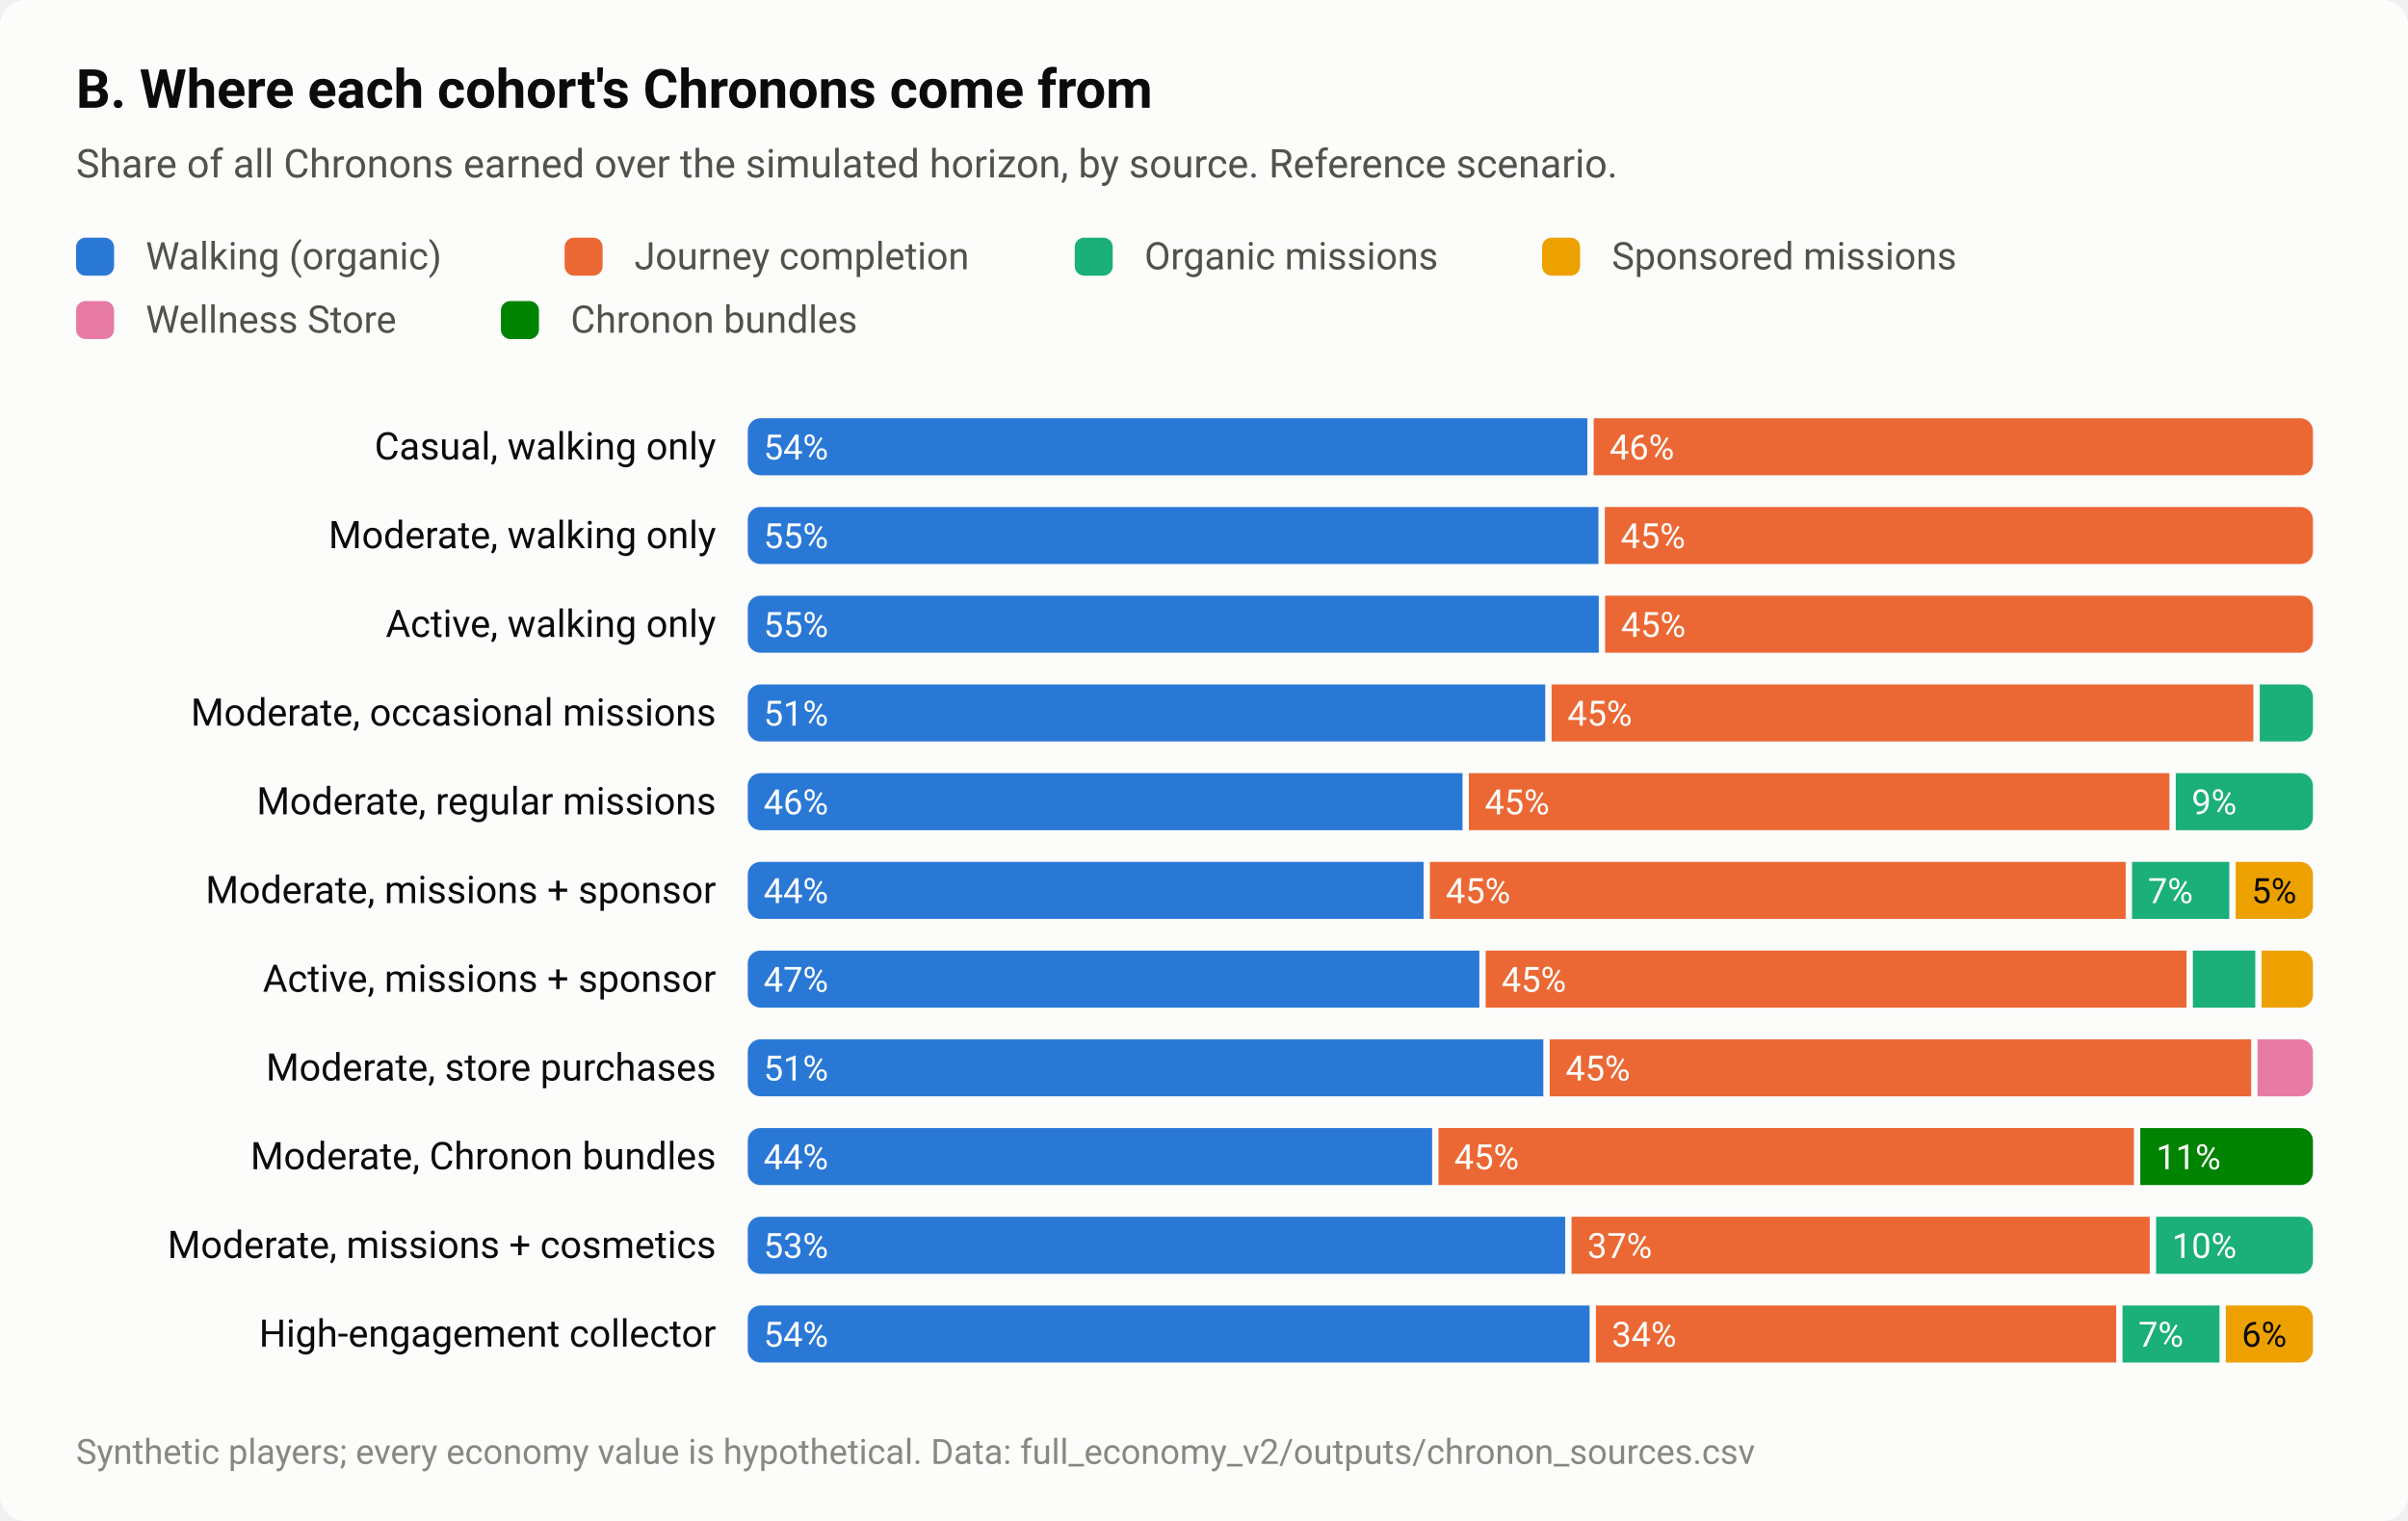
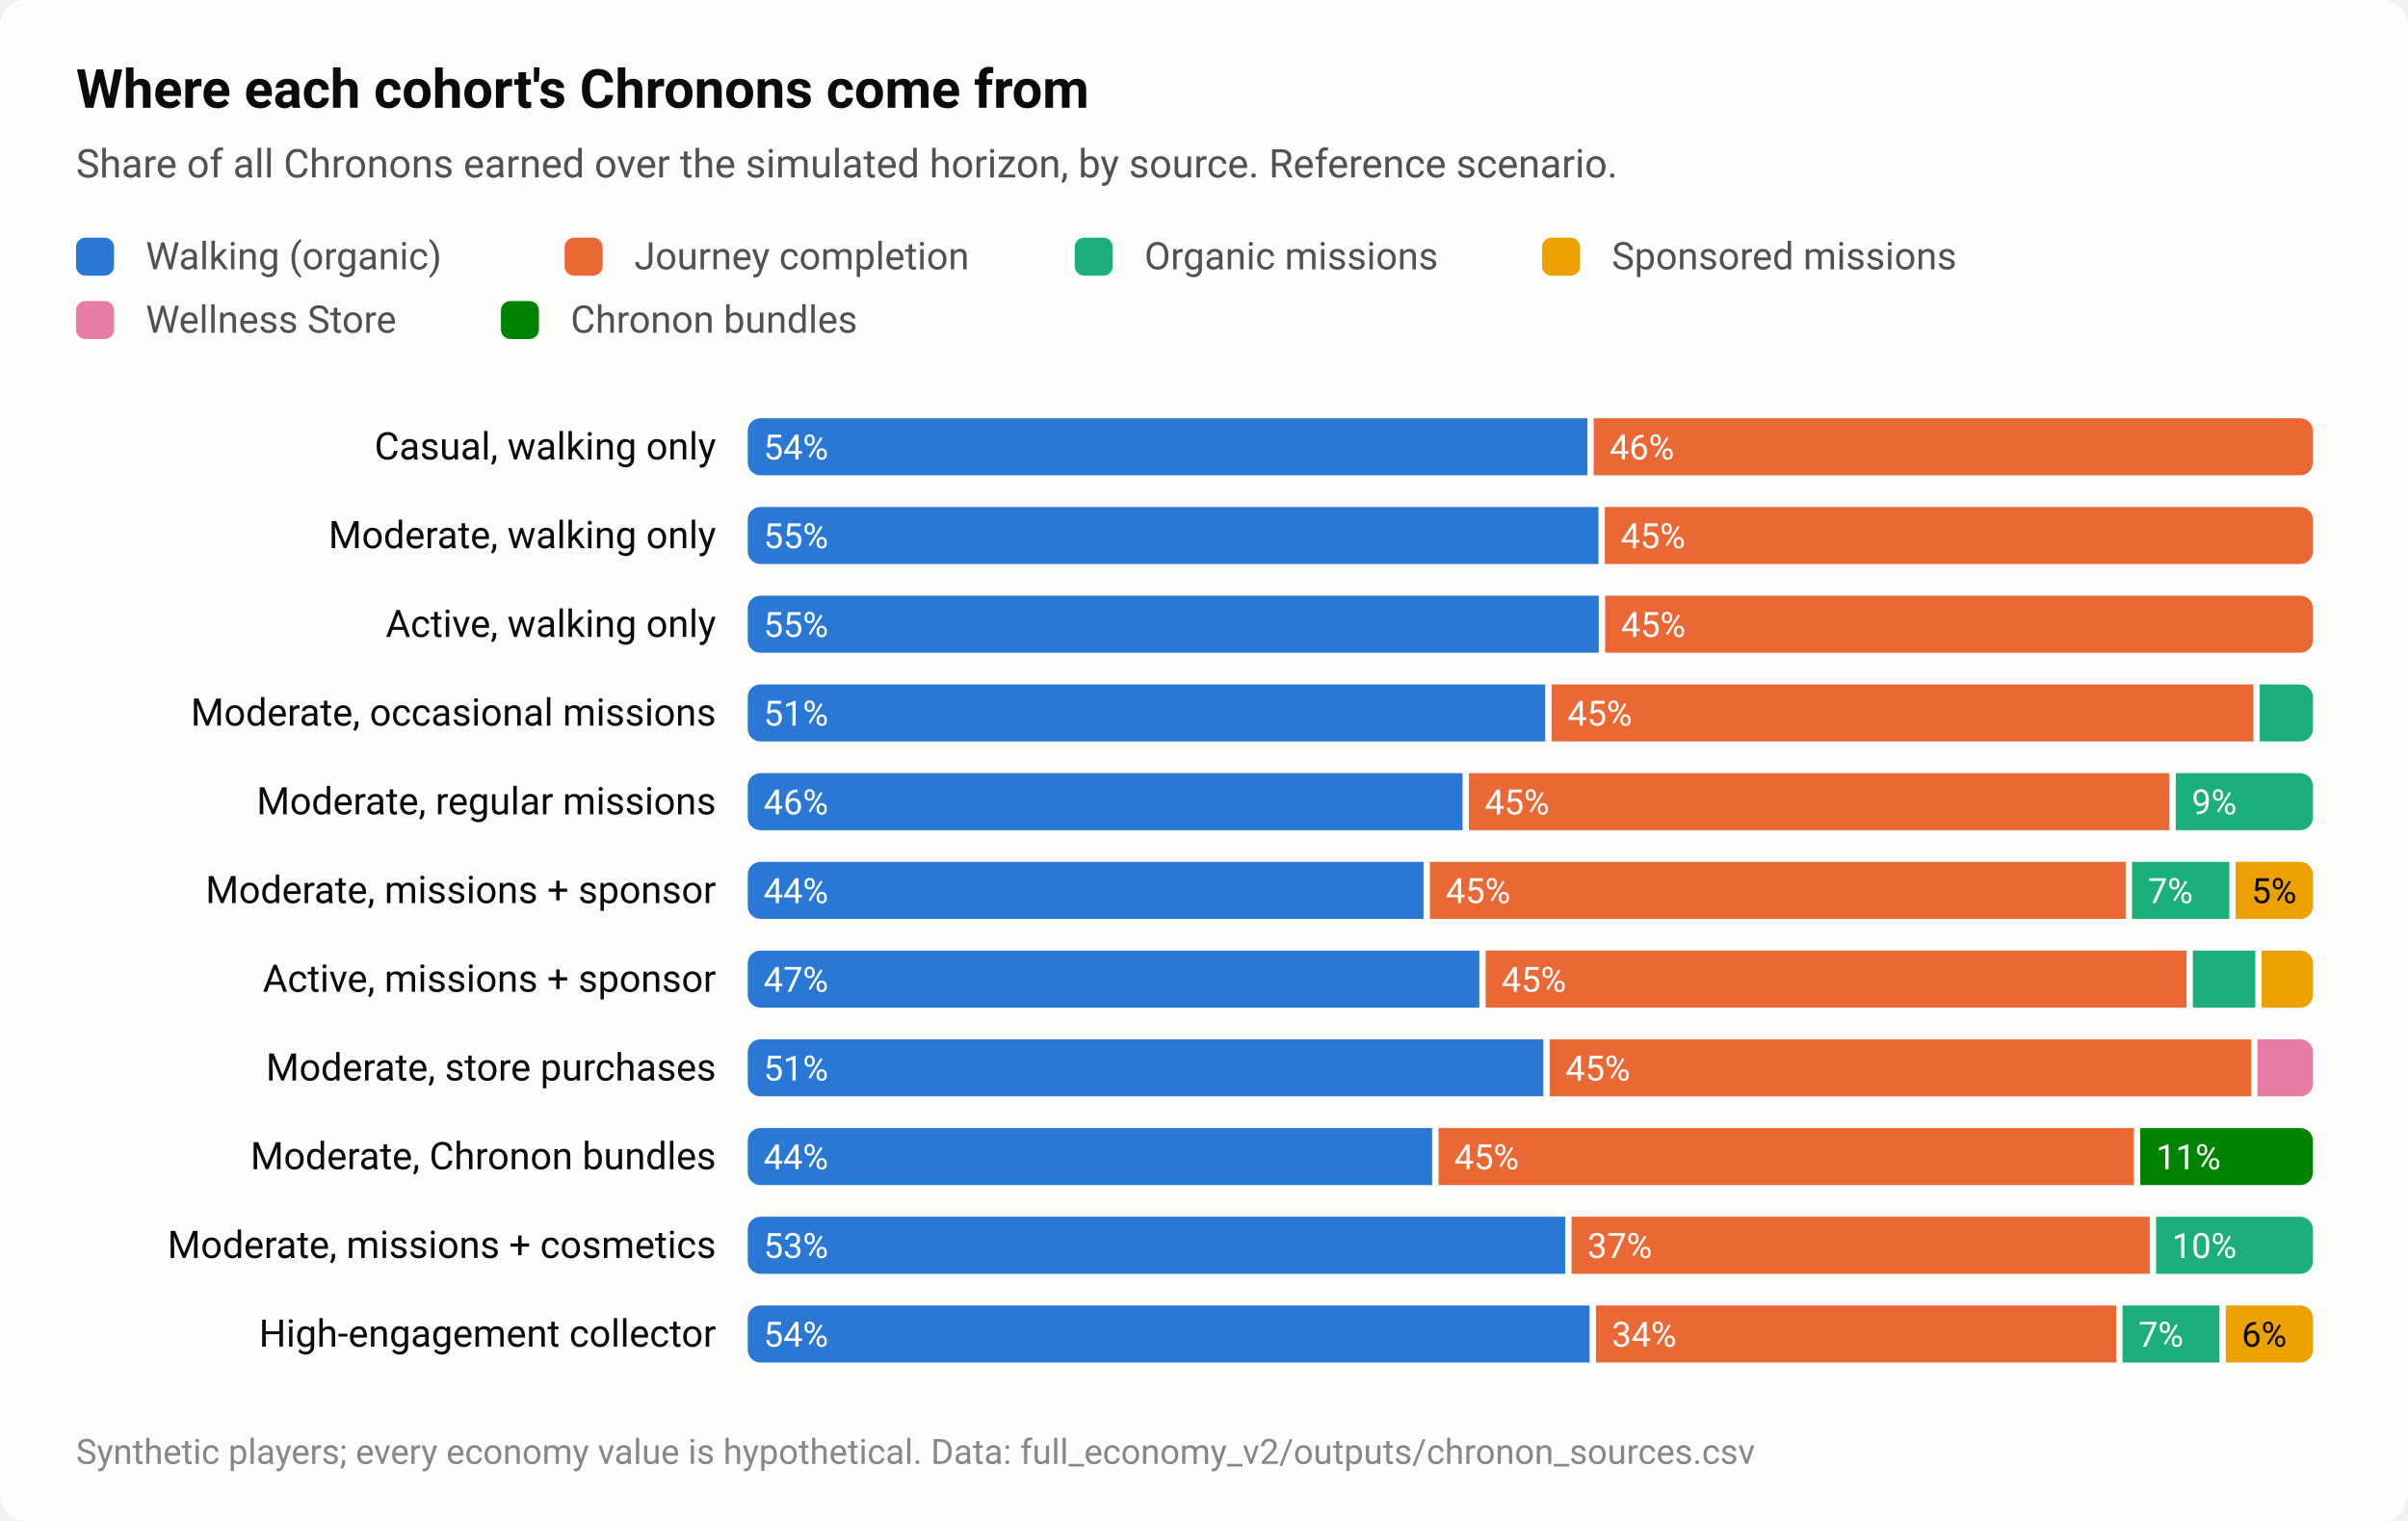
<svg xmlns="http://www.w3.org/2000/svg" viewBox="0 0 760 480" width="760" height="480" role="img" aria-labelledby="title desc">
  <style>
.bg{fill:#fcfcfb}.t1{fill:#0b0b0b}.t2{fill:#52514e}.mu{fill:#898781}.ring{stroke:#fcfcfb}
.grid{stroke:#e1e0d9;stroke-width:1}.axis{stroke:#c3c2b7;stroke-width:1}.zero{stroke:#898781;stroke-width:1}
.tw{fill:#ffffff}.tb{fill:#0b0b0b}.lp{stroke:#52514e}.fp{fill:#52514e}
.c1{fill:#2a78d6}.l1{stroke:#2a78d6}
.c2{fill:#eb6834}.l2{stroke:#eb6834}
.c3{fill:#1baf7a}.l3{stroke:#1baf7a}
.c4{fill:#eda100}.l4{stroke:#eda100}
.c5{fill:#e87ba4}.l5{stroke:#e87ba4}
.c6{fill:#008300}.l6{stroke:#008300}
.c7{fill:#6250d6}.l7{stroke:#6250d6}
.c8{fill:#e34948}.l8{stroke:#e34948}
.o1{fill:#86b6ef}.ol1{stroke:#86b6ef}
.o2{fill:#2a78d6}.ol2{stroke:#2a78d6}
.o3{fill:#104281}.ol3{stroke:#104281}
.h1{fill:#cde2fb}.ht1{fill:#0b0b0b}
.h2{fill:#9ec5f4}.ht2{fill:#0b0b0b}
.h3{fill:#6da7ec}.ht3{fill:#0b0b0b}
.h4{fill:#3987e5}.ht4{fill:#ffffff}
.h5{fill:#256abf}.ht5{fill:#ffffff}
.h6{fill:#184f95}.ht6{fill:#ffffff}
.h7{fill:#0d366b}.ht7{fill:#ffffff}
text{font-family:system-ui,-apple-system,"Segoe UI",Roboto,Helvetica,Arial,sans-serif}
@media (prefers-color-scheme: dark){
.bg{fill:#1a1a19}.t1{fill:#f0efec}.t2{fill:#c3c2b7}.ring{stroke:#1a1a19}.grid{stroke:#2c2c2a}.axis{stroke:#383835}.lp{stroke:#c3c2b7}.fp{fill:#c3c2b7}
.c1{fill:#3987e5}.l1{stroke:#3987e5}
.c2{fill:#d95926}.l2{stroke:#d95926}
.c3{fill:#199e70}.l3{stroke:#199e70}
.c4{fill:#c98500}.l4{stroke:#c98500}
.c5{fill:#d55181}.l5{stroke:#d55181}
.c6{fill:#008300}.l6{stroke:#008300}
.c7{fill:#9085e9}.l7{stroke:#9085e9}
.c8{fill:#e66767}.l8{stroke:#e66767}
.o1{fill:#256abf}.ol1{stroke:#256abf}
.o2{fill:#5598e7}.ol2{stroke:#5598e7}
.o3{fill:#9ec5f4}.ol3{stroke:#9ec5f4}
.h1{fill:#183049}.ht1{fill:#ffffff}
.h2{fill:#184f95}.ht2{fill:#ffffff}
.h3{fill:#1c5cab}.ht3{fill:#ffffff}
.h4{fill:#256abf}.ht4{fill:#ffffff}
.h5{fill:#3987e5}.ht5{fill:#ffffff}
.h6{fill:#6da7ec}.ht6{fill:#0b0b0b}
.h7{fill:#b7d3f6}.ht7{fill:#0b0b0b}}
</style>
  <rect class="bg" width="760" height="480" rx="8" />
-   <text x="24" y="34" font-size="17" class="t1" font-weight="600">B. Where each cohort's Chronons come from</text>
+   <text x="24" y="34" font-size="17" class="t1" font-weight="600">Where each cohort's Chronons come from</text>
  <text x="24" y="56" font-size="12.5" class="t2">Share of all Chronons earned over the simulated horizon, by source. Reference scenario.</text>
  <rect class="c1" x="24" y="75" width="12" height="12" rx="3" />
  <text x="46" y="85" font-size="12" class="t2">Walking (organic)</text>
  <rect class="c2" x="178.2" y="75" width="12" height="12" rx="3" />
  <text x="200.2" y="85" font-size="12" class="t2">Journey completion</text>
  <rect class="c3" x="339.2" y="75" width="12" height="12" rx="3" />
  <text x="361.2" y="85" font-size="12" class="t2">Organic missions</text>
  <rect class="c4" x="486.7" y="75" width="12" height="12" rx="3" />
  <text x="508.7" y="85" font-size="12" class="t2">Sponsored missions</text>
  <rect class="c5" x="24" y="95" width="12" height="12" rx="3" />
  <text x="46" y="105" font-size="12" class="t2">Wellness Store</text>
  <rect class="c6" x="158.1" y="95" width="12" height="12" rx="3" />
  <text x="180.1" y="105" font-size="12" class="t2">Chronon bundles</text>
  <text x="226" y="145" font-size="12" class="t1" text-anchor="end">Casual, walking only</text>
  <path class="c1" d="M240,132H501V150H240A4,4 0 0 1 236,146V136A4,4 0 0 1 240,132Z" />
  <text x="241" y="145" font-size="11" class="tw">54%</text>
  <path class="c2" d="M503,132H726A4,4 0 0 1 730,136V146A4,4 0 0 1 726,150H503V132Z" />
  <text x="508" y="145" font-size="11" class="tw">46%</text>
  <text x="226" y="173" font-size="12" class="t1" text-anchor="end">Moderate, walking only</text>
  <path class="c1" d="M240,160H504.5V178H240A4,4 0 0 1 236,174V164A4,4 0 0 1 240,160Z" />
  <text x="241" y="173" font-size="11" class="tw">55%</text>
  <path class="c2" d="M506.5,160H726A4,4 0 0 1 730,164V174A4,4 0 0 1 726,178H506.5V160Z" />
  <text x="511.5" y="173" font-size="11" class="tw">45%</text>
  <text x="226" y="201" font-size="12" class="t1" text-anchor="end">Active, walking only</text>
  <path class="c1" d="M240,188H504.6V206H240A4,4 0 0 1 236,202V192A4,4 0 0 1 240,188Z" />
  <text x="241" y="201" font-size="11" class="tw">55%</text>
  <path class="c2" d="M506.6,188H726A4,4 0 0 1 730,192V202A4,4 0 0 1 726,206H506.6V188Z" />
  <text x="511.6" y="201" font-size="11" class="tw">45%</text>
  <text x="226" y="229" font-size="12" class="t1" text-anchor="end">Moderate, occasional missions</text>
  <path class="c1" d="M240,216H487.7V234H240A4,4 0 0 1 236,230V220A4,4 0 0 1 240,216Z" />
  <text x="241" y="229" font-size="11" class="tw">51%</text>
  <path class="c2" d="M489.7,216H711.2V234H489.7V216Z" />
  <text x="494.7" y="229" font-size="11" class="tw">45%</text>
  <path class="c3" d="M713.2,216H726A4,4 0 0 1 730,220V230A4,4 0 0 1 726,234H713.2V216Z" />
  <text x="226" y="257" font-size="12" class="t1" text-anchor="end">Moderate, regular missions</text>
  <path class="c1" d="M240,244H461.6V262H240A4,4 0 0 1 236,258V248A4,4 0 0 1 240,244Z" />
  <text x="241" y="257" font-size="11" class="tw">46%</text>
  <path class="c2" d="M463.6,244H684.7V262H463.6V244Z" />
  <text x="468.6" y="257" font-size="11" class="tw">45%</text>
  <path class="c3" d="M686.7,244H726A4,4 0 0 1 730,248V258A4,4 0 0 1 726,262H686.7V244Z" />
  <text x="691.7" y="257" font-size="11" class="tw">9%</text>
  <text x="226" y="285" font-size="12" class="t1" text-anchor="end">Moderate, missions + sponsor</text>
  <path class="c1" d="M240,272H449.3V290H240A4,4 0 0 1 236,286V276A4,4 0 0 1 240,272Z" />
  <text x="241" y="285" font-size="11" class="tw">44%</text>
  <path class="c2" d="M451.3,272H670.9V290H451.3V272Z" />
  <text x="456.3" y="285" font-size="11" class="tw">45%</text>
  <path class="c3" d="M672.9,272H703.6V290H672.9V272Z" />
  <text x="677.9" y="285" font-size="11" class="tw">7%</text>
  <path class="c4" d="M705.6,272H726A4,4 0 0 1 730,276V286A4,4 0 0 1 726,290H705.6V272Z" />
  <text x="710.6" y="285" font-size="11" class="tb">5%</text>
  <text x="226" y="313" font-size="12" class="t1" text-anchor="end">Active, missions + sponsor</text>
  <path class="c1" d="M240,300H466.9V318H240A4,4 0 0 1 236,314V304A4,4 0 0 1 240,300Z" />
  <text x="241" y="313" font-size="11" class="tw">47%</text>
  <path class="c2" d="M468.9,300H690.1V318H468.9V300Z" />
  <text x="473.9" y="313" font-size="11" class="tw">45%</text>
  <path class="c3" d="M692.1,300H711.8V318H692.1V300Z" />
  <path class="c4" d="M713.8,300H726A4,4 0 0 1 730,304V314A4,4 0 0 1 726,318H713.8V300Z" />
  <text x="226" y="341" font-size="12" class="t1" text-anchor="end">Moderate, store purchases</text>
  <path class="c1" d="M240,328H487.1V346H240A4,4 0 0 1 236,342V332A4,4 0 0 1 240,328Z" />
  <text x="241" y="341" font-size="11" class="tw">51%</text>
  <path class="c2" d="M489.1,328H710.5V346H489.1V328Z" />
  <text x="494.1" y="341" font-size="11" class="tw">45%</text>
  <path class="c5" d="M712.5,328H726A4,4 0 0 1 730,332V342A4,4 0 0 1 726,346H712.5V328Z" />
  <text x="226" y="369" font-size="12" class="t1" text-anchor="end">Moderate, Chronon bundles</text>
  <path class="c1" d="M240,356H452V374H240A4,4 0 0 1 236,370V360A4,4 0 0 1 240,356Z" />
  <text x="241" y="369" font-size="11" class="tw">44%</text>
  <path class="c2" d="M454,356H673.5V374H454V356Z" />
  <text x="459" y="369" font-size="11" class="tw">45%</text>
  <path class="c6" d="M675.5,356H726A4,4 0 0 1 730,360V370A4,4 0 0 1 726,374H675.5V356Z" />
  <text x="680.5" y="369" font-size="11" class="tw">11%</text>
  <text x="226" y="397" font-size="12" class="t1" text-anchor="end">Moderate, missions + cosmetics</text>
  <path class="c1" d="M240,384H494V402H240A4,4 0 0 1 236,398V388A4,4 0 0 1 240,384Z" />
  <text x="241" y="397" font-size="11" class="tw">53%</text>
  <path class="c2" d="M496,384H678.5V402H496V384Z" />
  <text x="501" y="397" font-size="11" class="tw">37%</text>
  <path class="c3" d="M680.5,384H726A4,4 0 0 1 730,388V398A4,4 0 0 1 726,402H680.5V384Z" />
  <text x="685.5" y="397" font-size="11" class="tw">10%</text>
  <text x="226" y="425" font-size="12" class="t1" text-anchor="end">High-engagement collector</text>
  <path class="c1" d="M240,412H501.7V430H240A4,4 0 0 1 236,426V416A4,4 0 0 1 240,412Z" />
  <text x="241" y="425" font-size="11" class="tw">54%</text>
  <path class="c2" d="M503.7,412H667.9V430H503.7V412Z" />
  <text x="508.7" y="425" font-size="11" class="tw">34%</text>
  <path class="c3" d="M669.9,412H700.5V430H669.9V412Z" />
  <text x="674.9" y="425" font-size="11" class="tw">7%</text>
  <path class="c4" d="M702.5,412H726A4,4 0 0 1 730,416V426A4,4 0 0 1 726,430H702.5V412Z" />
  <text x="707.5" y="425" font-size="11" class="tb">6%</text>
  <text x="24" y="462" font-size="11" class="mu">Synthetic players; every economy value is hypothetical. Data: full_economy_v2/outputs/chronon_sources.csv</text>
</svg>
